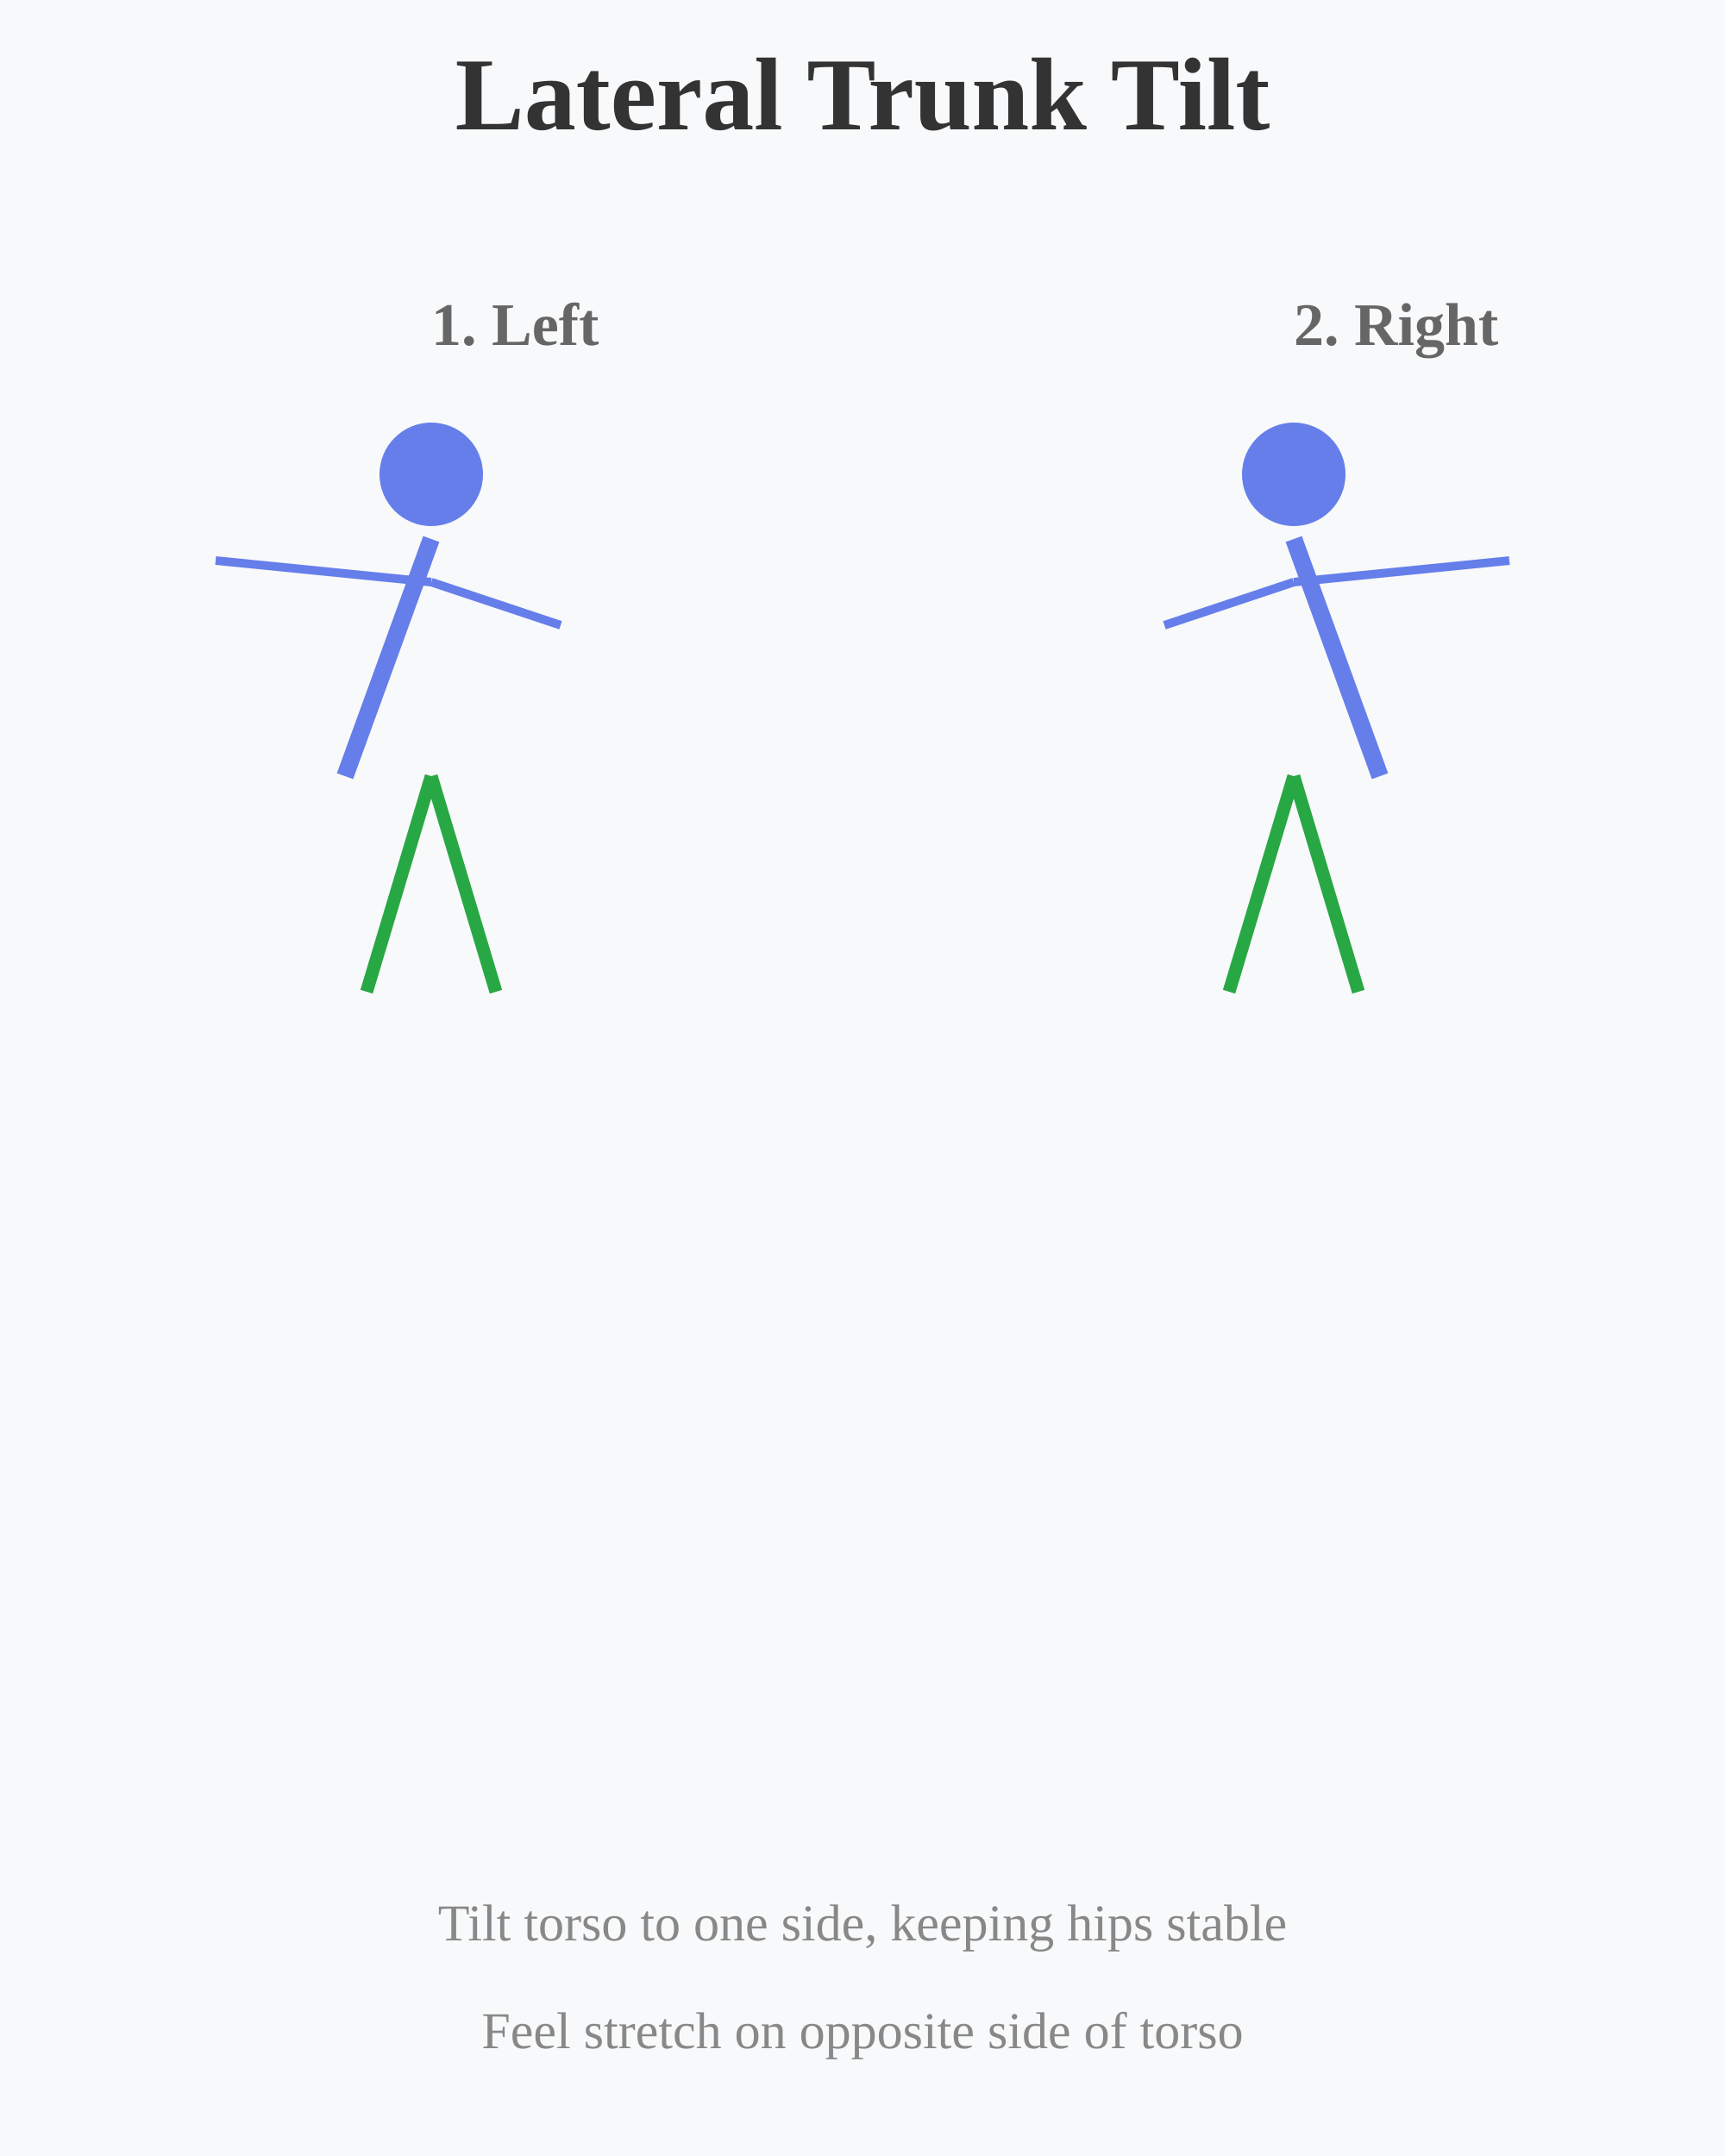
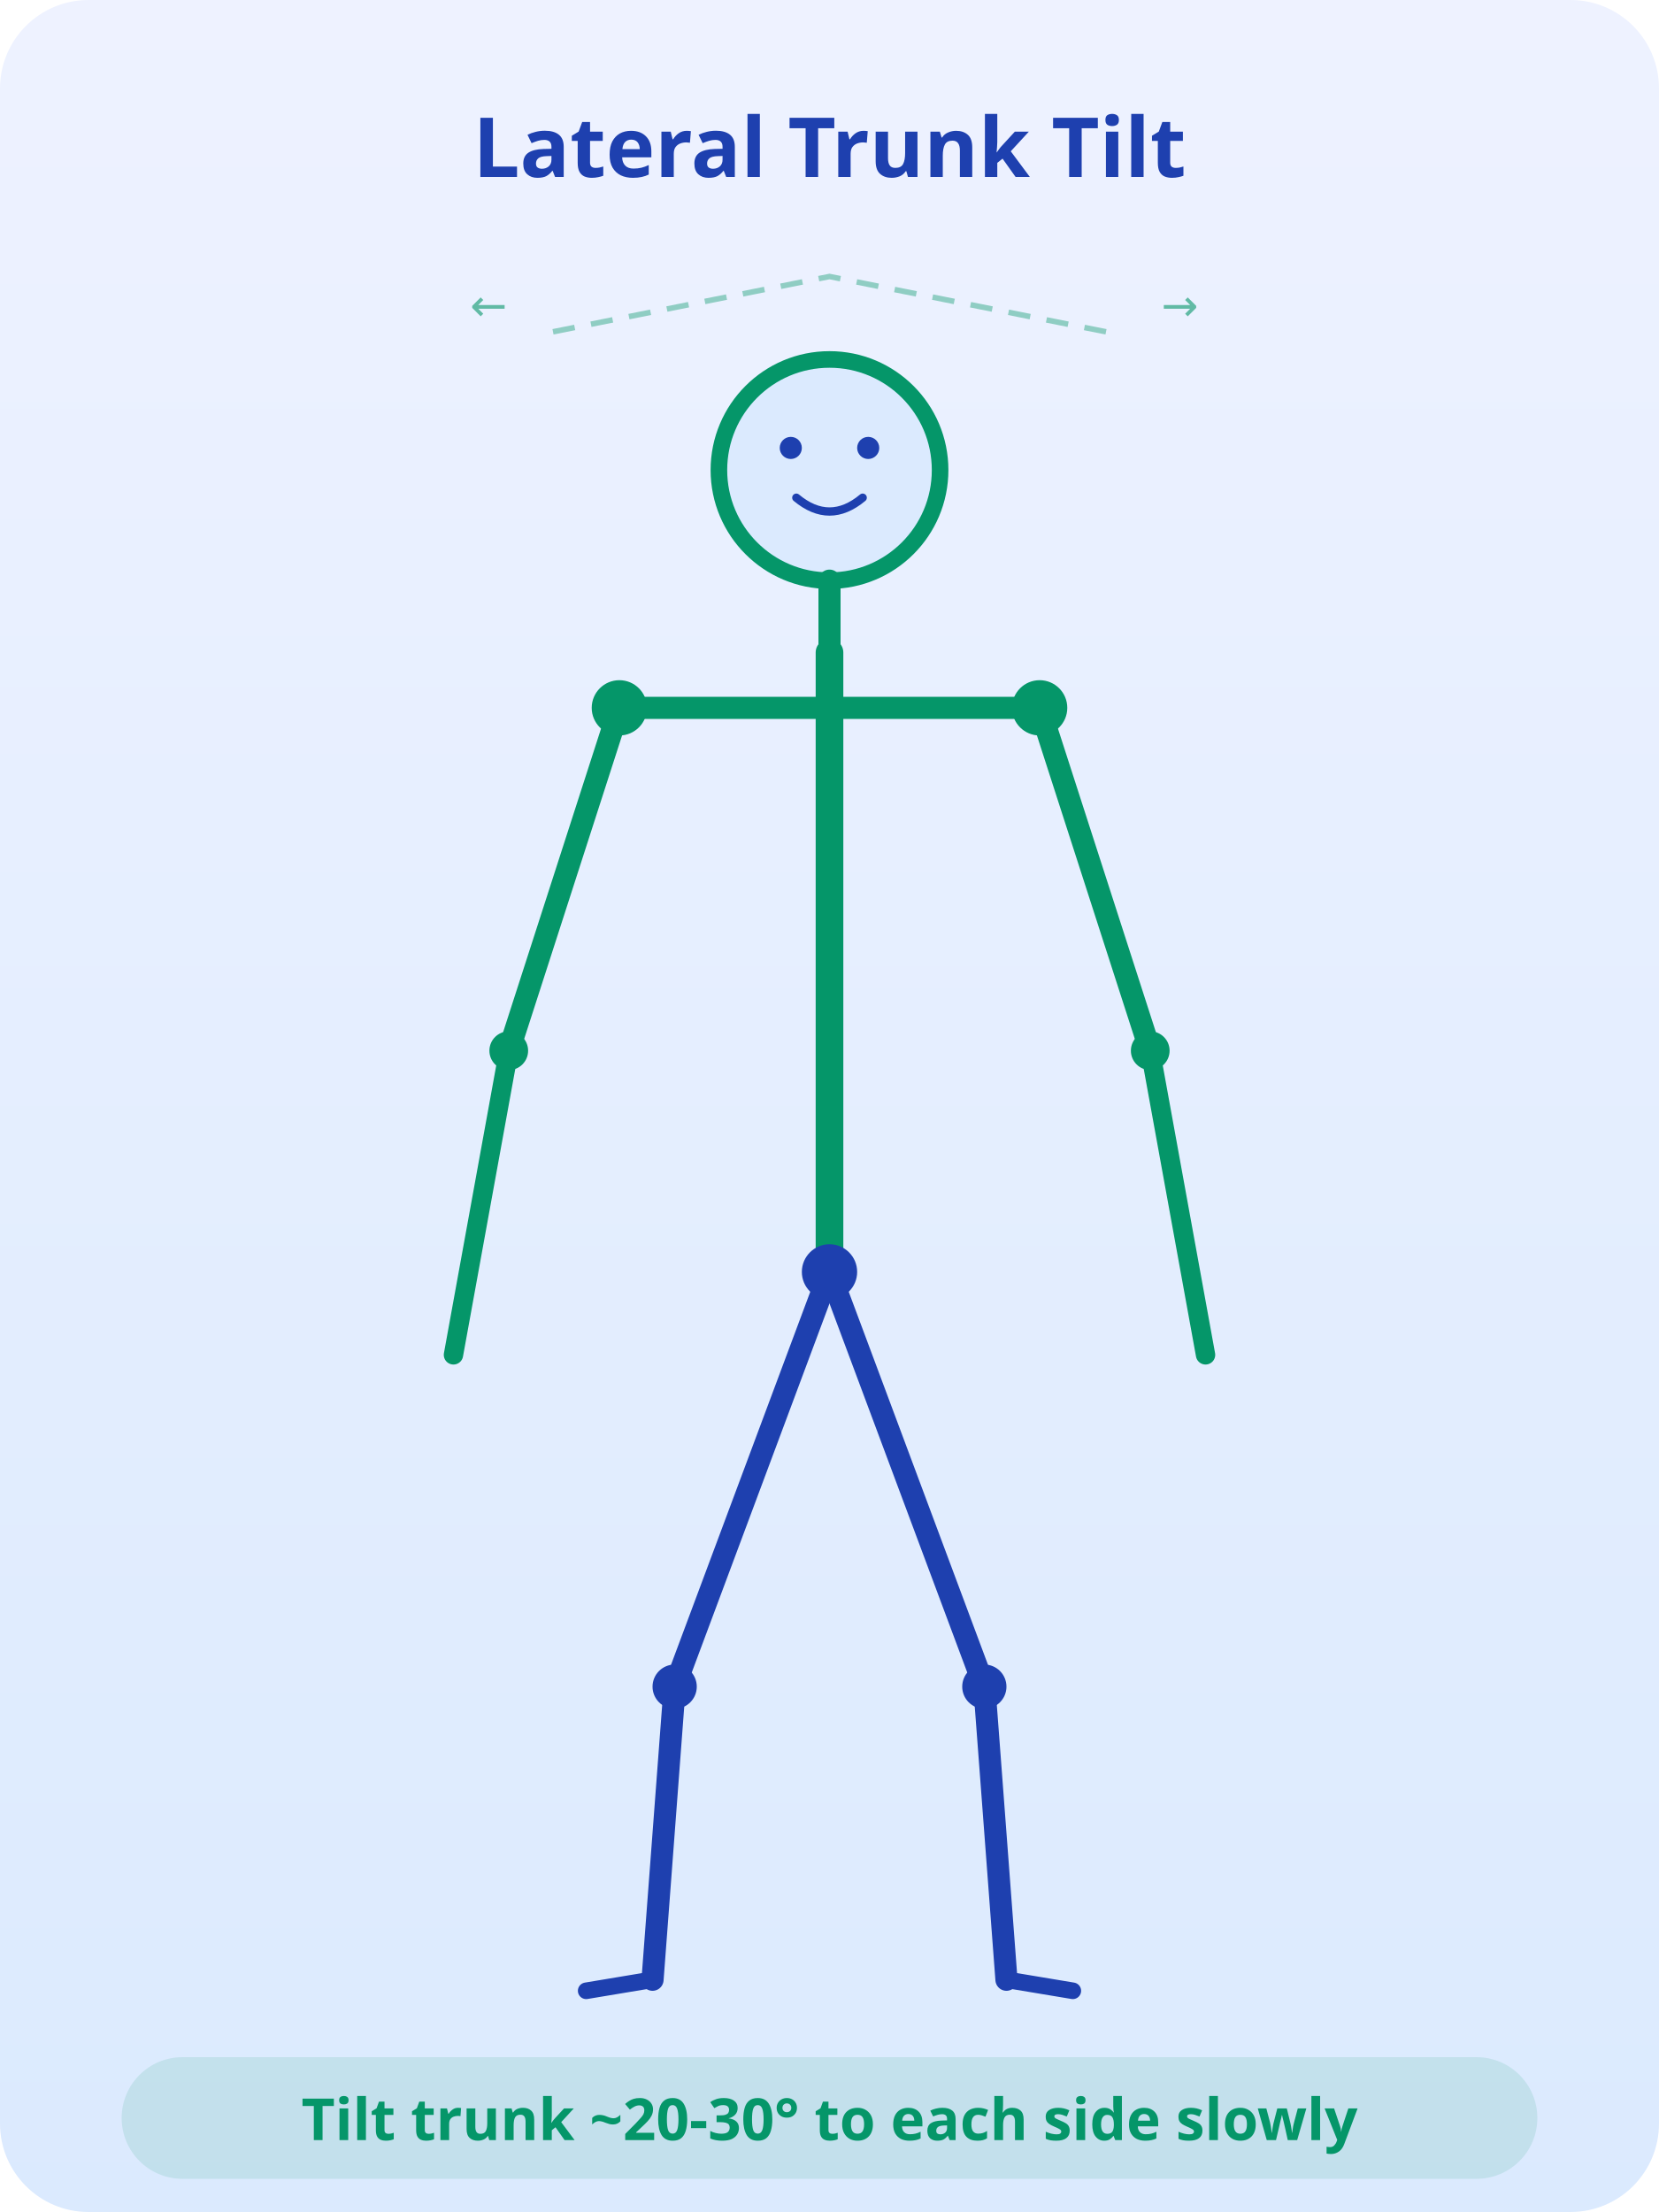
- <svg xmlns="http://www.w3.org/2000/svg" width="400" height="500">
-   <rect width="400" height="500" fill="#f8f9fa" />
-   <text x="200" y="30" font-size="24" font-weight="bold" text-anchor="middle" fill="#333">Lateral Trunk Tilt</text>
+ <svg xmlns="http://www.w3.org/2000/svg" viewBox="0 0 300 400">
+   <defs>
+     <linearGradient id="bg" x1="0" y1="0" x2="0" y2="1">
+       <stop offset="0%" stop-color="#eef2ff" />
+       <stop offset="100%" stop-color="#dbeafe" />
+     </linearGradient>
+   </defs>
+   <rect width="300" height="400" rx="16" fill="url(#bg)" />
+   <text x="150" y="32" text-anchor="middle" font-family="system-ui,sans-serif" font-size="15" font-weight="800" fill="#1e40af">Lateral Trunk Tilt</text>
+   <path d="M100,60 L150,50 L200,60" fill="none" stroke="#059669" stroke-width="1" stroke-dasharray="4,3" opacity="0.4" />
+   <text x="85" y="58" font-family="system-ui,sans-serif" font-size="8" fill="#059669" opacity="0.6">←</text>
+   <text x="210" y="58" font-family="system-ui,sans-serif" font-size="8" fill="#059669" opacity="0.6">→</text>
  <g>
-     <text x="100" y="80" font-size="14" font-weight="bold" fill="#666">1. Left</text>
-     <circle cx="100" cy="110" r="12" fill="#667eea" />
-     <line x1="100" y1="125" x2="80" y2="180" stroke="#667eea" stroke-width="4" />
-     <line x1="100" y1="135" x2="50" y2="130" stroke="#667eea" stroke-width="2" />
-     <line x1="100" y1="135" x2="130" y2="145" stroke="#667eea" stroke-width="2" />
-     <line x1="100" y1="180" x2="85" y2="230" stroke="#28a745" stroke-width="3" />
-     <line x1="100" y1="180" x2="115" y2="230" stroke="#28a745" stroke-width="3" />
+     <animateTransform attributeName="transform" type="rotate" values="0 150 230;-15 150 230;0 150 230;15 150 230;0 150 230" dur="4s" repeatCount="indefinite" calcMode="spline" keySplines="0.4 0 0.2 1;0.4 0 0.2 1;0.4 0 0.2 1;0.4 0 0.2 1" />
+     <circle cx="150" cy="85" r="20" fill="#dbeafe" stroke="#059669" stroke-width="3" />
+     <circle cx="143" cy="81" r="2" fill="#1e40af" />
+     <circle cx="157" cy="81" r="2" fill="#1e40af" />
+     <path d="M144,90 Q150,95 156,90" fill="none" stroke="#1e40af" stroke-width="1.5" stroke-linecap="round" />
+     <line x1="150" y1="105" x2="150" y2="118" stroke="#059669" stroke-width="4" stroke-linecap="round" />
+     <line x1="150" y1="118" x2="150" y2="230" stroke="#059669" stroke-width="5" stroke-linecap="round" />
+     <line x1="112" y1="128" x2="188" y2="128" stroke="#059669" stroke-width="4" stroke-linecap="round" />
+     <line x1="112" y1="128" x2="92" y2="190" stroke="#059669" stroke-width="4" stroke-linecap="round" />
+     <line x1="92" y1="190" x2="82" y2="245" stroke="#059669" stroke-width="3.5" stroke-linecap="round" />
+     <circle cx="92" cy="190" r="3.5" fill="#059669" />
+     <line x1="188" y1="128" x2="208" y2="190" stroke="#059669" stroke-width="4" stroke-linecap="round" />
+     <line x1="208" y1="190" x2="218" y2="245" stroke="#059669" stroke-width="3.5" stroke-linecap="round" />
+     <circle cx="208" cy="190" r="3.5" fill="#059669" />
+     <circle cx="112" cy="128" r="5" fill="#059669" />
+     <circle cx="188" cy="128" r="5" fill="#059669" />
  </g>
-   <g>
-     <text x="300" y="80" font-size="14" font-weight="bold" fill="#666">2. Right</text>
-     <circle cx="300" cy="110" r="12" fill="#667eea" />
-     <line x1="300" y1="125" x2="320" y2="180" stroke="#667eea" stroke-width="4" />
-     <line x1="300" y1="135" x2="270" y2="145" stroke="#667eea" stroke-width="2" />
-     <line x1="300" y1="135" x2="350" y2="130" stroke="#667eea" stroke-width="2" />
-     <line x1="300" y1="180" x2="285" y2="230" stroke="#28a745" stroke-width="3" />
-     <line x1="300" y1="180" x2="315" y2="230" stroke="#28a745" stroke-width="3" />
-   </g>
-   <text x="200" y="450" font-size="12" text-anchor="middle" fill="#888">Tilt torso to one side, keeping hips stable</text>
-   <text x="200" y="475" font-size="12" text-anchor="middle" fill="#888">Feel stretch on opposite side of torso</text>
+   <circle cx="150" cy="230" r="5" fill="#1e40af" />
+   <line x1="150" y1="230" x2="122" y2="305" stroke="#1e40af" stroke-width="4" stroke-linecap="round" />
+   <line x1="122" y1="305" x2="118" y2="358" stroke="#1e40af" stroke-width="4" stroke-linecap="round" />
+   <circle cx="122" cy="305" r="4" fill="#1e40af" />
+   <line x1="118" y1="358" x2="106" y2="360" stroke="#1e40af" stroke-width="3" stroke-linecap="round" />
+   <line x1="150" y1="230" x2="178" y2="305" stroke="#1e40af" stroke-width="4" stroke-linecap="round" />
+   <line x1="178" y1="305" x2="182" y2="358" stroke="#1e40af" stroke-width="4" stroke-linecap="round" />
+   <circle cx="178" cy="305" r="4" fill="#1e40af" />
+   <line x1="182" y1="358" x2="194" y2="360" stroke="#1e40af" stroke-width="3" stroke-linecap="round" />
+   <rect x="22" y="372" width="256" height="22" rx="11" fill="#059669" opacity="0.12" />
+   <text x="150" y="387" text-anchor="middle" font-family="system-ui,sans-serif" font-size="10.5" font-weight="600" fill="#059669">Tilt trunk ~20-30° to each side slowly</text>
</svg>
